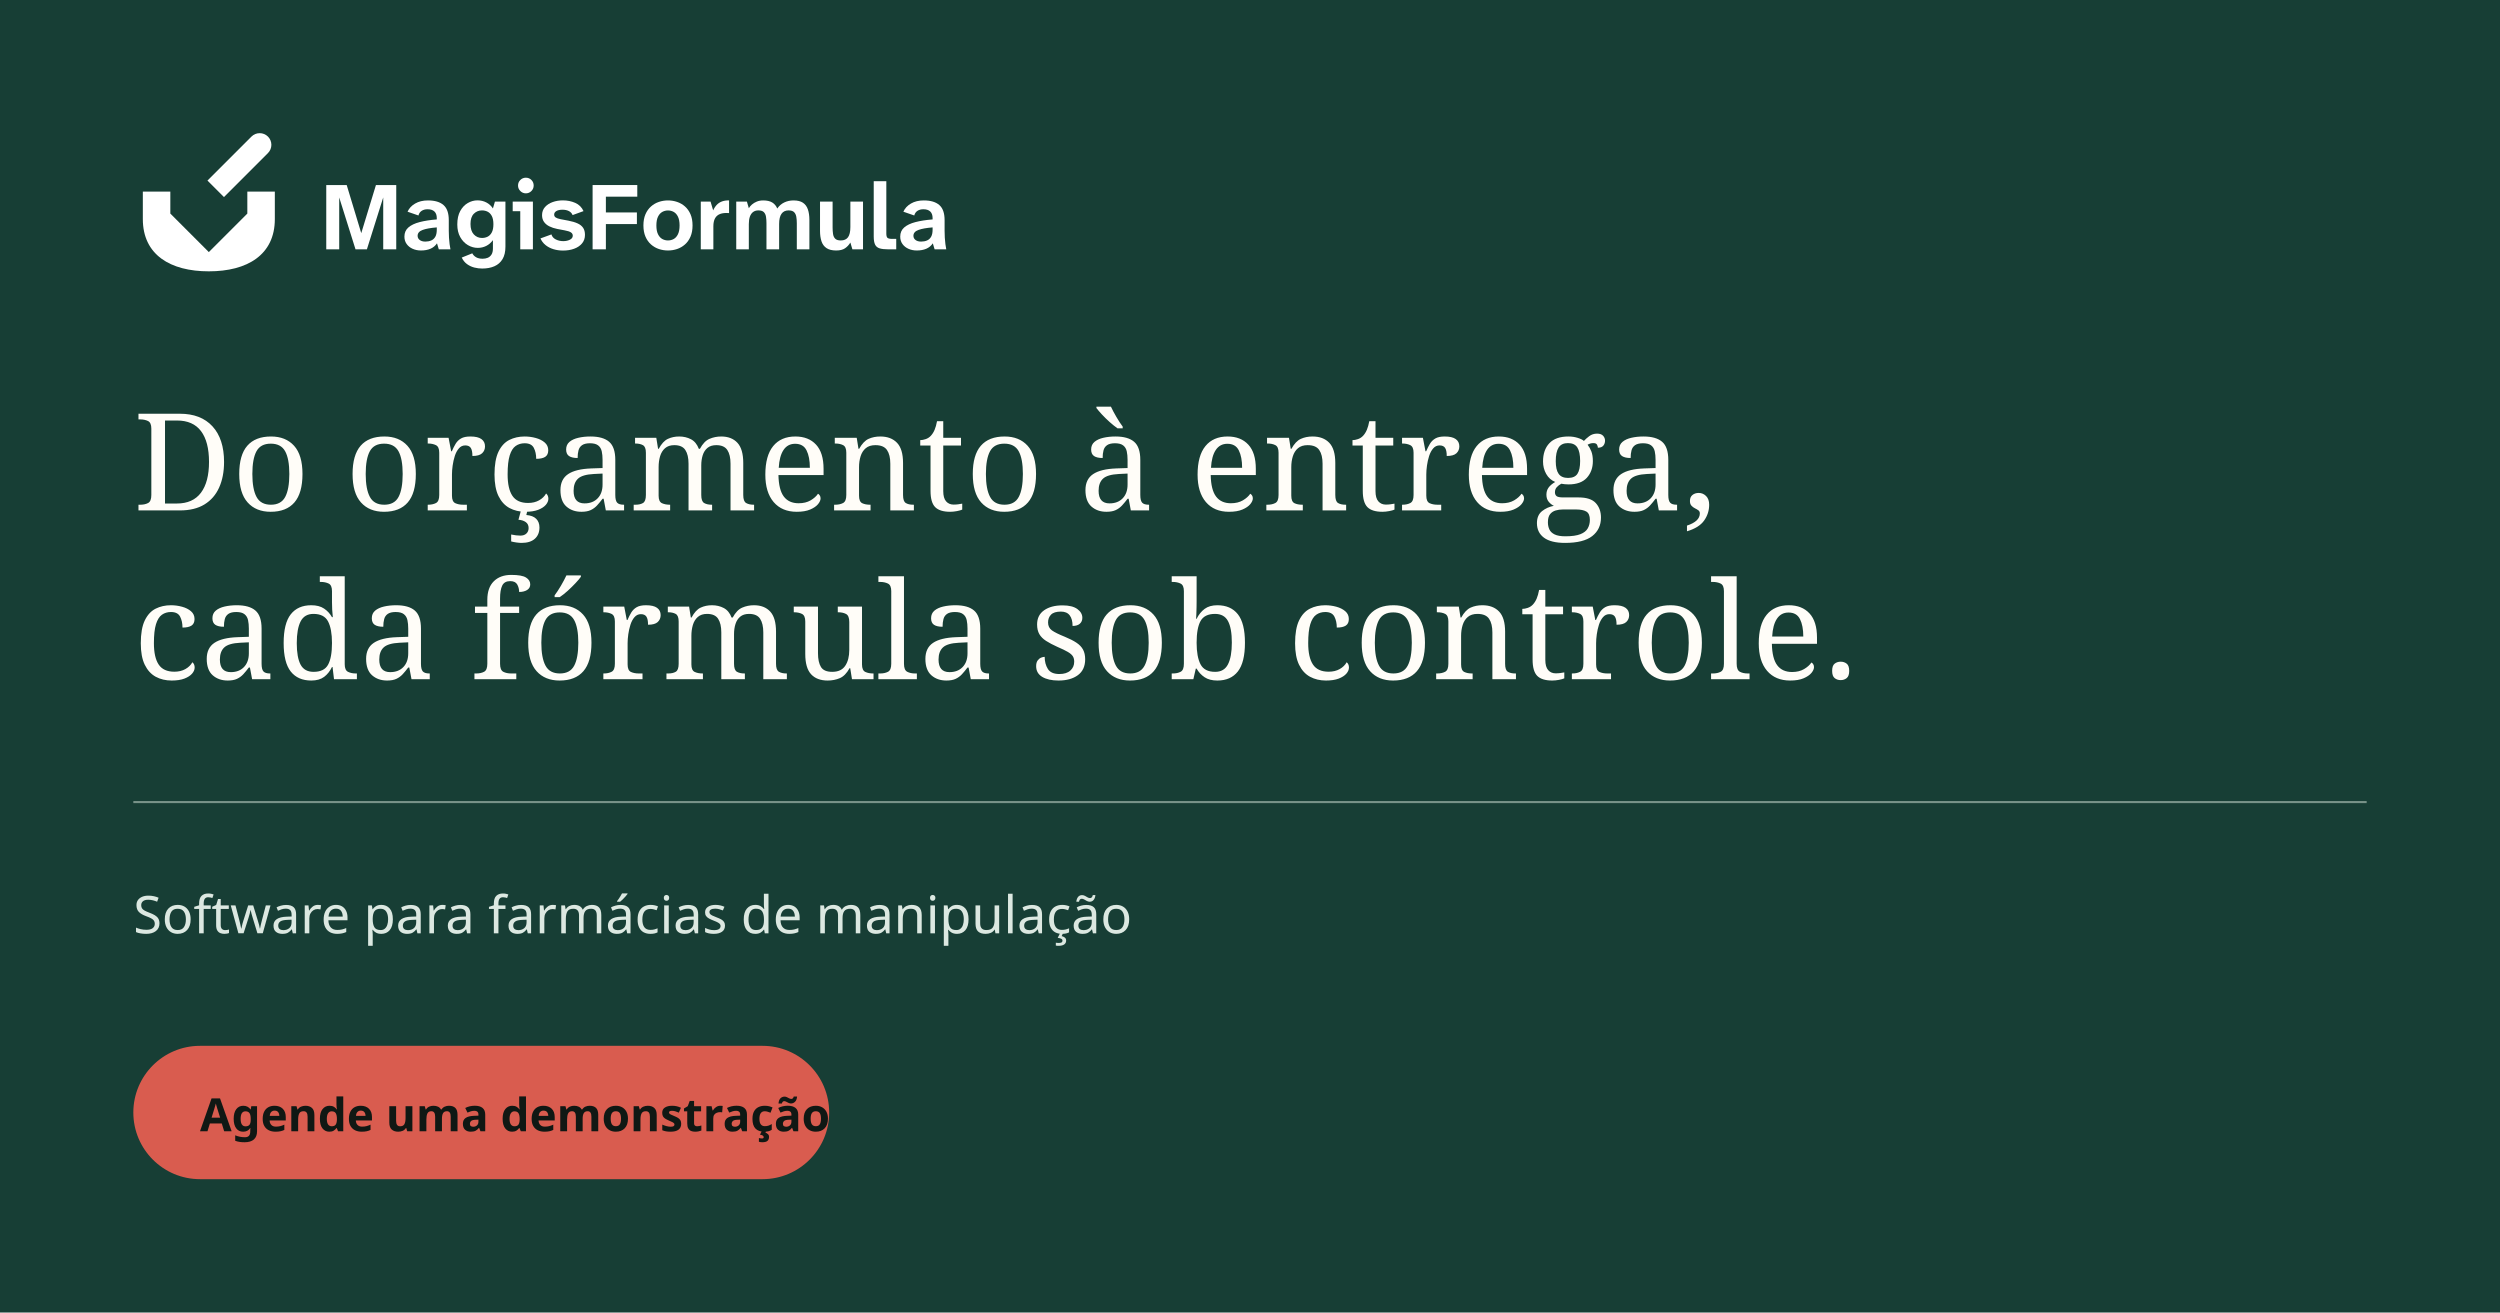
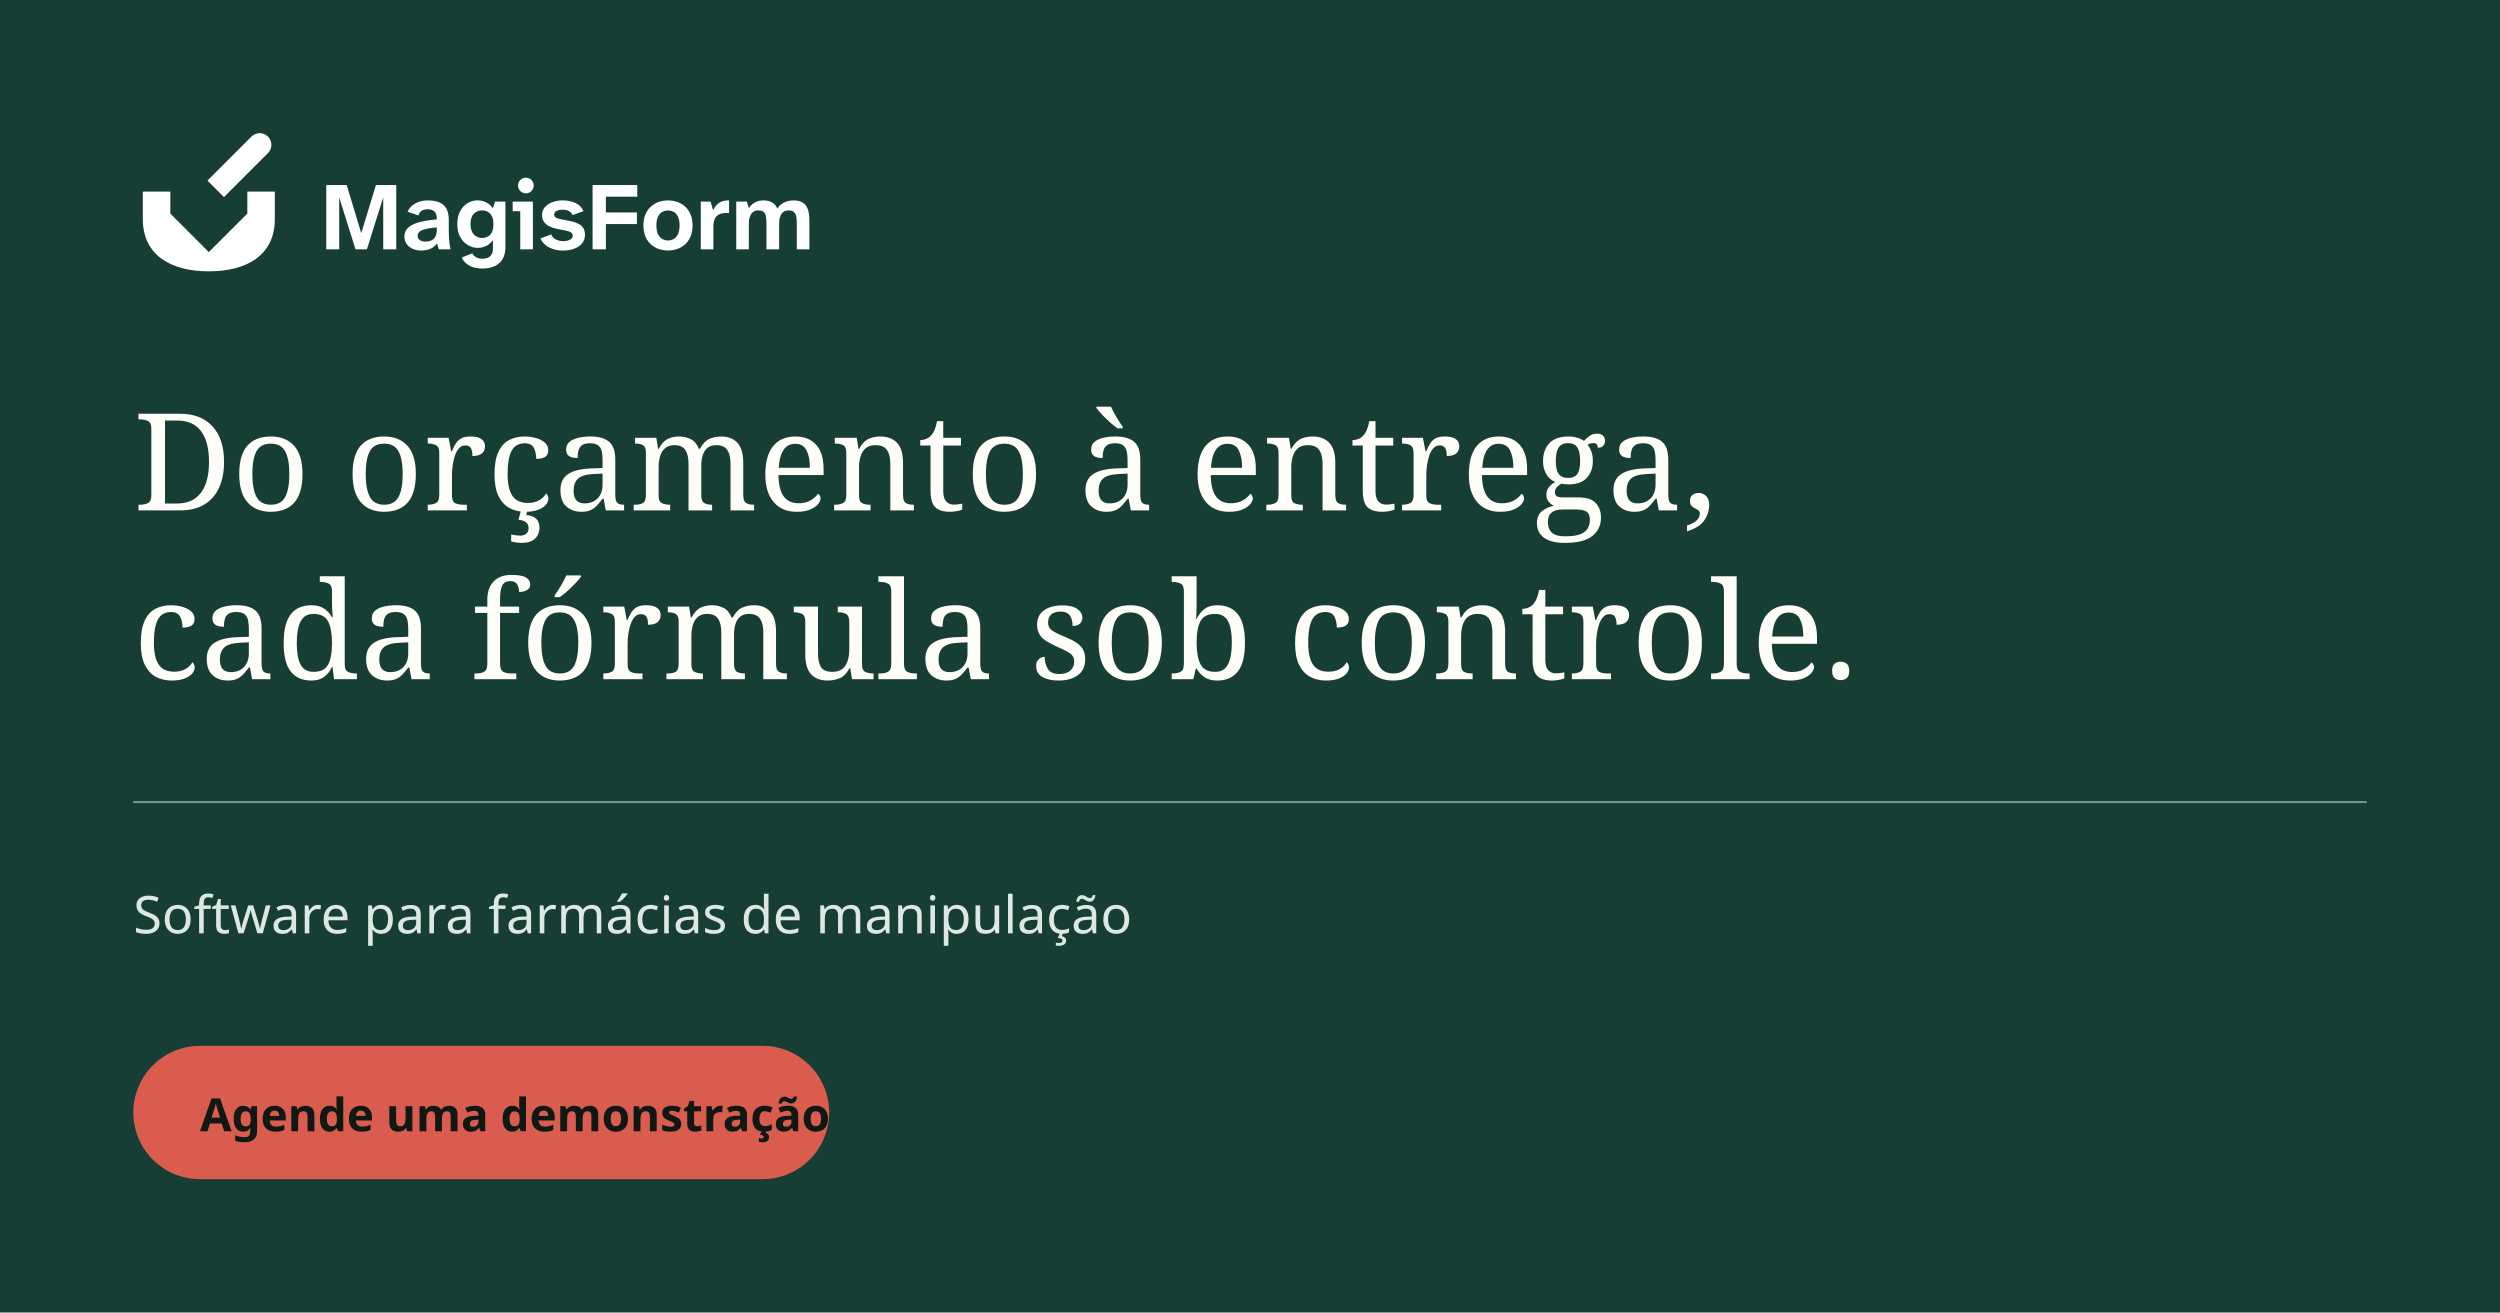
<svg xmlns="http://www.w3.org/2000/svg" width="1200" height="630">
  <rect width="1200" height="630" fill="#173E35" />
  <g transform="translate(58 55) scale(.66)">
    <g fill="#FFFFFF">
      <g transform="scale(.5)">
        <g transform="translate(0 -4)">
          <path d="M32 116H72V148L128 204L184 148V116H224V156C224 208 184 232 128 232C72 232 32 208 32 156Z" />
          <path d="M126 100L190 36A16 16 0 0 1 214 60L150 124Z" />
        </g>
      </g>
      <g transform="translate(-140 -55)">
        <path d="M289.4 153V106.24H304.27L314.85 141.24L325.53 106.24H340.3V153H330.83V115.27L318.96 153H310.67L298.82 115.27V153Z" />
        <path d="M358.26 153.84Q354.97 153.84 352.23 152.61Q349.49 151.39 347.87 149.13Q346.24 146.88 346.24 143.73Q346.24 139.6 349.14 137.08Q352.03 134.56 357.34 133.18Q362.65 131.81 369.78 131.25V130.28Q369.78 127.1 368.07 125.48Q366.36 123.85 363.05 123.85Q360.55 123.85 358.79 125Q357.02 126.15 356.46 128.38L348.53 125.64Q350.12 121.99 354.02 119.71Q357.91 117.43 363.37 117.43Q370.82 117.43 374.66 120.78Q378.51 124.12 378.51 131.79V139.57Q378.51 142.01 378.66 144.52Q378.81 147.04 379.1 149.23Q379.39 151.42 379.72 153H371.25L369.94 148.63Q368.14 151.31 365.18 152.58Q362.23 153.84 358.26 153.84ZM361.42 147.37Q363.78 147.37 365.68 146.58Q367.58 145.79 368.68 143.9Q369.78 142.01 369.78 138.72V137.05Q363.15 137.56 359.49 138.9Q355.84 140.24 355.84 143.16Q355.84 145.05 357.38 146.21Q358.92 147.37 361.42 147.37Z" />
        <path d="M402.81 166.97Q399.97 166.97 397.07 166.24Q394.17 165.5 391.75 163.73Q389.33 161.96 387.93 158.99L395.6 155.9Q396.51 157.68 398.38 158.76Q400.25 159.84 403.14 159.84Q405.1 159.84 406.8 159.16Q408.49 158.47 409.55 156.83Q410.61 155.18 410.61 152.37V146.32Q408.57 149.1 405.74 150.52Q402.91 151.94 399.6 151.94Q395.8 151.94 392.39 149.92Q388.98 147.9 386.84 144.09Q384.7 140.27 384.7 134.94Q384.7 129 386.84 125.12Q388.98 121.25 392.34 119.32Q395.7 117.38 399.36 117.38Q402.91 117.38 405.83 118.91Q408.76 120.43 410.61 123.26L412.07 118.28H419.71V151.04Q419.71 156.58 417.61 160.1Q415.5 163.63 411.7 165.3Q407.89 166.97 402.81 166.97ZM402.66 144.73Q404.93 144.73 406.8 143.78Q408.67 142.83 409.82 140.63Q410.96 138.43 410.96 134.74Q410.96 131.01 409.82 128.81Q408.67 126.61 406.8 125.65Q404.93 124.69 402.66 124.69Q399.16 124.69 396.73 127.12Q394.3 129.56 394.3 134.55Q394.3 139.59 396.73 142.16Q399.16 144.73 402.66 144.73Z" />
        <path d="M430.49 153V125.28H424.99V118.28H439.69V153ZM434.56 112.28Q432.23 112.28 430.55 110.6Q428.87 108.92 428.87 106.6Q428.87 104.19 430.55 102.55Q432.23 100.9 434.55 100.9Q436.96 100.9 438.6 102.55Q440.25 104.2 440.25 106.59Q440.25 108.92 438.59 110.6Q436.94 112.28 434.56 112.28Z" />
        <path d="M461.63 153.89Q457.85 153.89 454.56 152.87Q451.26 151.85 448.85 149.88Q446.43 147.91 445.19 145.06L453.17 142.15Q453.84 144.53 456.31 145.79Q458.78 147.04 461.74 147.04Q464.5 147.04 466.59 146Q468.68 144.97 468.68 143.05Q468.68 141.58 467.34 140.68Q466 139.77 462.73 139.18L457.37 138.17Q454.14 137.52 451.65 136.28Q449.16 135.04 447.75 133.03Q446.34 131.02 446.34 128.15Q446.34 124.66 448.47 122.26Q450.6 119.86 454.06 118.63Q457.51 117.39 461.49 117.39Q466.31 117.39 470.45 119.2Q474.6 121.01 476.5 125.2L468.56 128.09Q467.75 126.12 465.81 125.15Q463.87 124.19 461.21 124.19Q458.37 124.19 456.76 125.15Q455.15 126.11 455.15 127.72Q455.15 129.08 456.26 129.83Q457.37 130.58 459.9 131.09L465.45 132.14Q469.48 132.91 472.16 134.13Q474.85 135.34 476.2 137.34Q477.55 139.33 477.55 142.48Q477.55 146.16 475.39 148.72Q473.24 151.28 469.64 152.58Q466.05 153.89 461.63 153.89Z" />
        <path d="M483.1 153V106.24H515.6V114.7H492.76V126.17H515.32V134.63H492.76V153Z" />
        <path d="M537.93 153.84Q534.49 153.84 531.3 152.77Q528.12 151.69 525.59 149.46Q523.05 147.23 521.56 143.78Q520.06 140.33 520.06 135.64Q520.06 130.9 521.56 127.47Q523.05 124.04 525.59 121.81Q528.12 119.58 531.3 118.51Q534.49 117.43 537.93 117.43Q541.37 117.43 544.55 118.51Q547.73 119.58 550.27 121.81Q552.8 124.04 554.3 127.47Q555.79 130.9 555.79 135.64Q555.79 140.33 554.3 143.78Q552.8 147.23 550.27 149.46Q547.73 151.69 544.55 152.77Q541.37 153.84 537.93 153.84ZM537.93 146.54Q540.2 146.54 542.12 145.47Q544.03 144.39 545.19 141.99Q546.36 139.59 546.36 135.64Q546.36 131.69 545.19 129.28Q544.03 126.88 542.12 125.81Q540.2 124.73 537.93 124.73Q535.68 124.73 533.75 125.81Q531.83 126.88 530.66 129.28Q529.49 131.69 529.49 135.64Q529.49 139.59 530.66 141.99Q531.83 144.39 533.75 145.47Q535.68 146.54 537.93 146.54Z" />
        <path d="M561.78 153V118.28H568.89L570.78 124.67Q571.94 122.09 573.58 120.47Q575.22 118.84 577.42 118.09Q579.62 117.33 582.35 117.43V126.65Q578.41 126.31 575.88 127.26Q573.36 128.21 572.14 130.45Q570.93 132.7 570.93 136.31V153Z" />
        <path d="M587.57 153V118.28H595.32L596.72 123.1Q597.55 121.66 599.01 120.39Q600.47 119.12 602.54 118.27Q604.61 117.43 607.2 117.43Q611.28 117.43 613.76 118.94Q616.23 120.46 617.4 123.33Q619.45 120.35 622.52 118.89Q625.59 117.43 629.23 117.43Q633.58 117.43 636.08 119.11Q638.58 120.79 639.67 123.96Q640.77 127.13 640.77 131.6V153H631.62V133.97Q631.62 131.46 631.26 129.35Q630.9 127.24 629.64 125.96Q628.38 124.69 625.59 124.69Q622.2 124.69 620.48 127.16Q618.76 129.63 618.76 134.51V153H609.55V133.97Q609.55 131.46 609.22 129.35Q608.89 127.24 607.65 125.96Q606.41 124.69 603.67 124.69Q601.4 124.69 599.84 125.84Q598.29 126.99 597.5 129.2Q596.72 131.42 596.72 134.65V153Z" />
-         <path d="M660.25 153.84Q655.81 153.84 653.24 152.12Q650.67 150.41 649.58 147.2Q648.5 143.98 648.5 139.53V118.28H657.65V137.16Q657.65 139.67 657.97 141.84Q658.29 144 659.55 145.27Q660.82 146.54 663.58 146.54Q667.18 146.54 668.88 144.19Q670.57 141.84 670.57 136.79V118.28H679.77V153H672.04L670.57 148.06Q669.05 150.62 666.7 152.23Q664.35 153.84 660.25 153.84Z" />
-         <path d="M698.06 153Q694.12 153 691.82 152.28Q689.51 151.55 688.54 149.53Q687.56 147.5 687.56 143.68V103.44H696.72V141.54Q696.72 143.92 697.6 144.67Q698.48 145.41 701.12 145.41H703.93V153Z" />
-         <path d="M718.85 153.84Q715.56 153.84 712.82 152.61Q710.08 151.39 708.46 149.13Q706.83 146.88 706.83 143.73Q706.83 139.6 709.73 137.08Q712.62 134.56 717.93 133.18Q723.24 131.81 730.37 131.25V130.28Q730.37 127.1 728.66 125.48Q726.95 123.85 723.64 123.85Q721.14 123.85 719.38 125Q717.61 126.15 717.05 128.38L709.12 125.64Q710.71 121.99 714.61 119.71Q718.5 117.43 723.96 117.43Q731.41 117.43 735.25 120.78Q739.1 124.12 739.1 131.79V139.57Q739.1 142.01 739.25 144.52Q739.4 147.04 739.69 149.23Q739.98 151.42 740.31 153H731.84L730.53 148.63Q728.73 151.31 725.77 152.58Q722.82 153.84 718.85 153.84ZM722.01 147.37Q724.37 147.37 726.27 146.58Q728.17 145.79 729.27 143.9Q730.37 142.01 730.37 138.72V137.05Q723.74 137.56 720.08 138.9Q716.43 140.24 716.43 143.16Q716.43 145.05 717.97 146.21Q719.51 147.37 722.01 147.37Z" />
      </g>
    </g>
  </g>
  <text x="64" y="245" fill="#FFFDF8" font-family="Georgia,serif" font-size="65">Do orçamento à entrega,</text>
  <text x="64" y="326" fill="#FFFDF8" font-family="Georgia,serif" font-size="65">cada fórmula sob controle.</text>
  <path d="M64 385H1136" stroke="#789389" />
  <text x="64" y="448" fill="#DCE8E1" font-family="Segoe UI,sans-serif" font-size="25">Software para farmácias de manipulação</text>
  <rect x="64" y="502" width="334" height="64" rx="32" fill="#D95C4F" />
  <text x="96" y="543" fill="#101814" font-family="Segoe UI,sans-serif" font-size="22" font-weight="600">Agende uma demonstração</text>
</svg>
